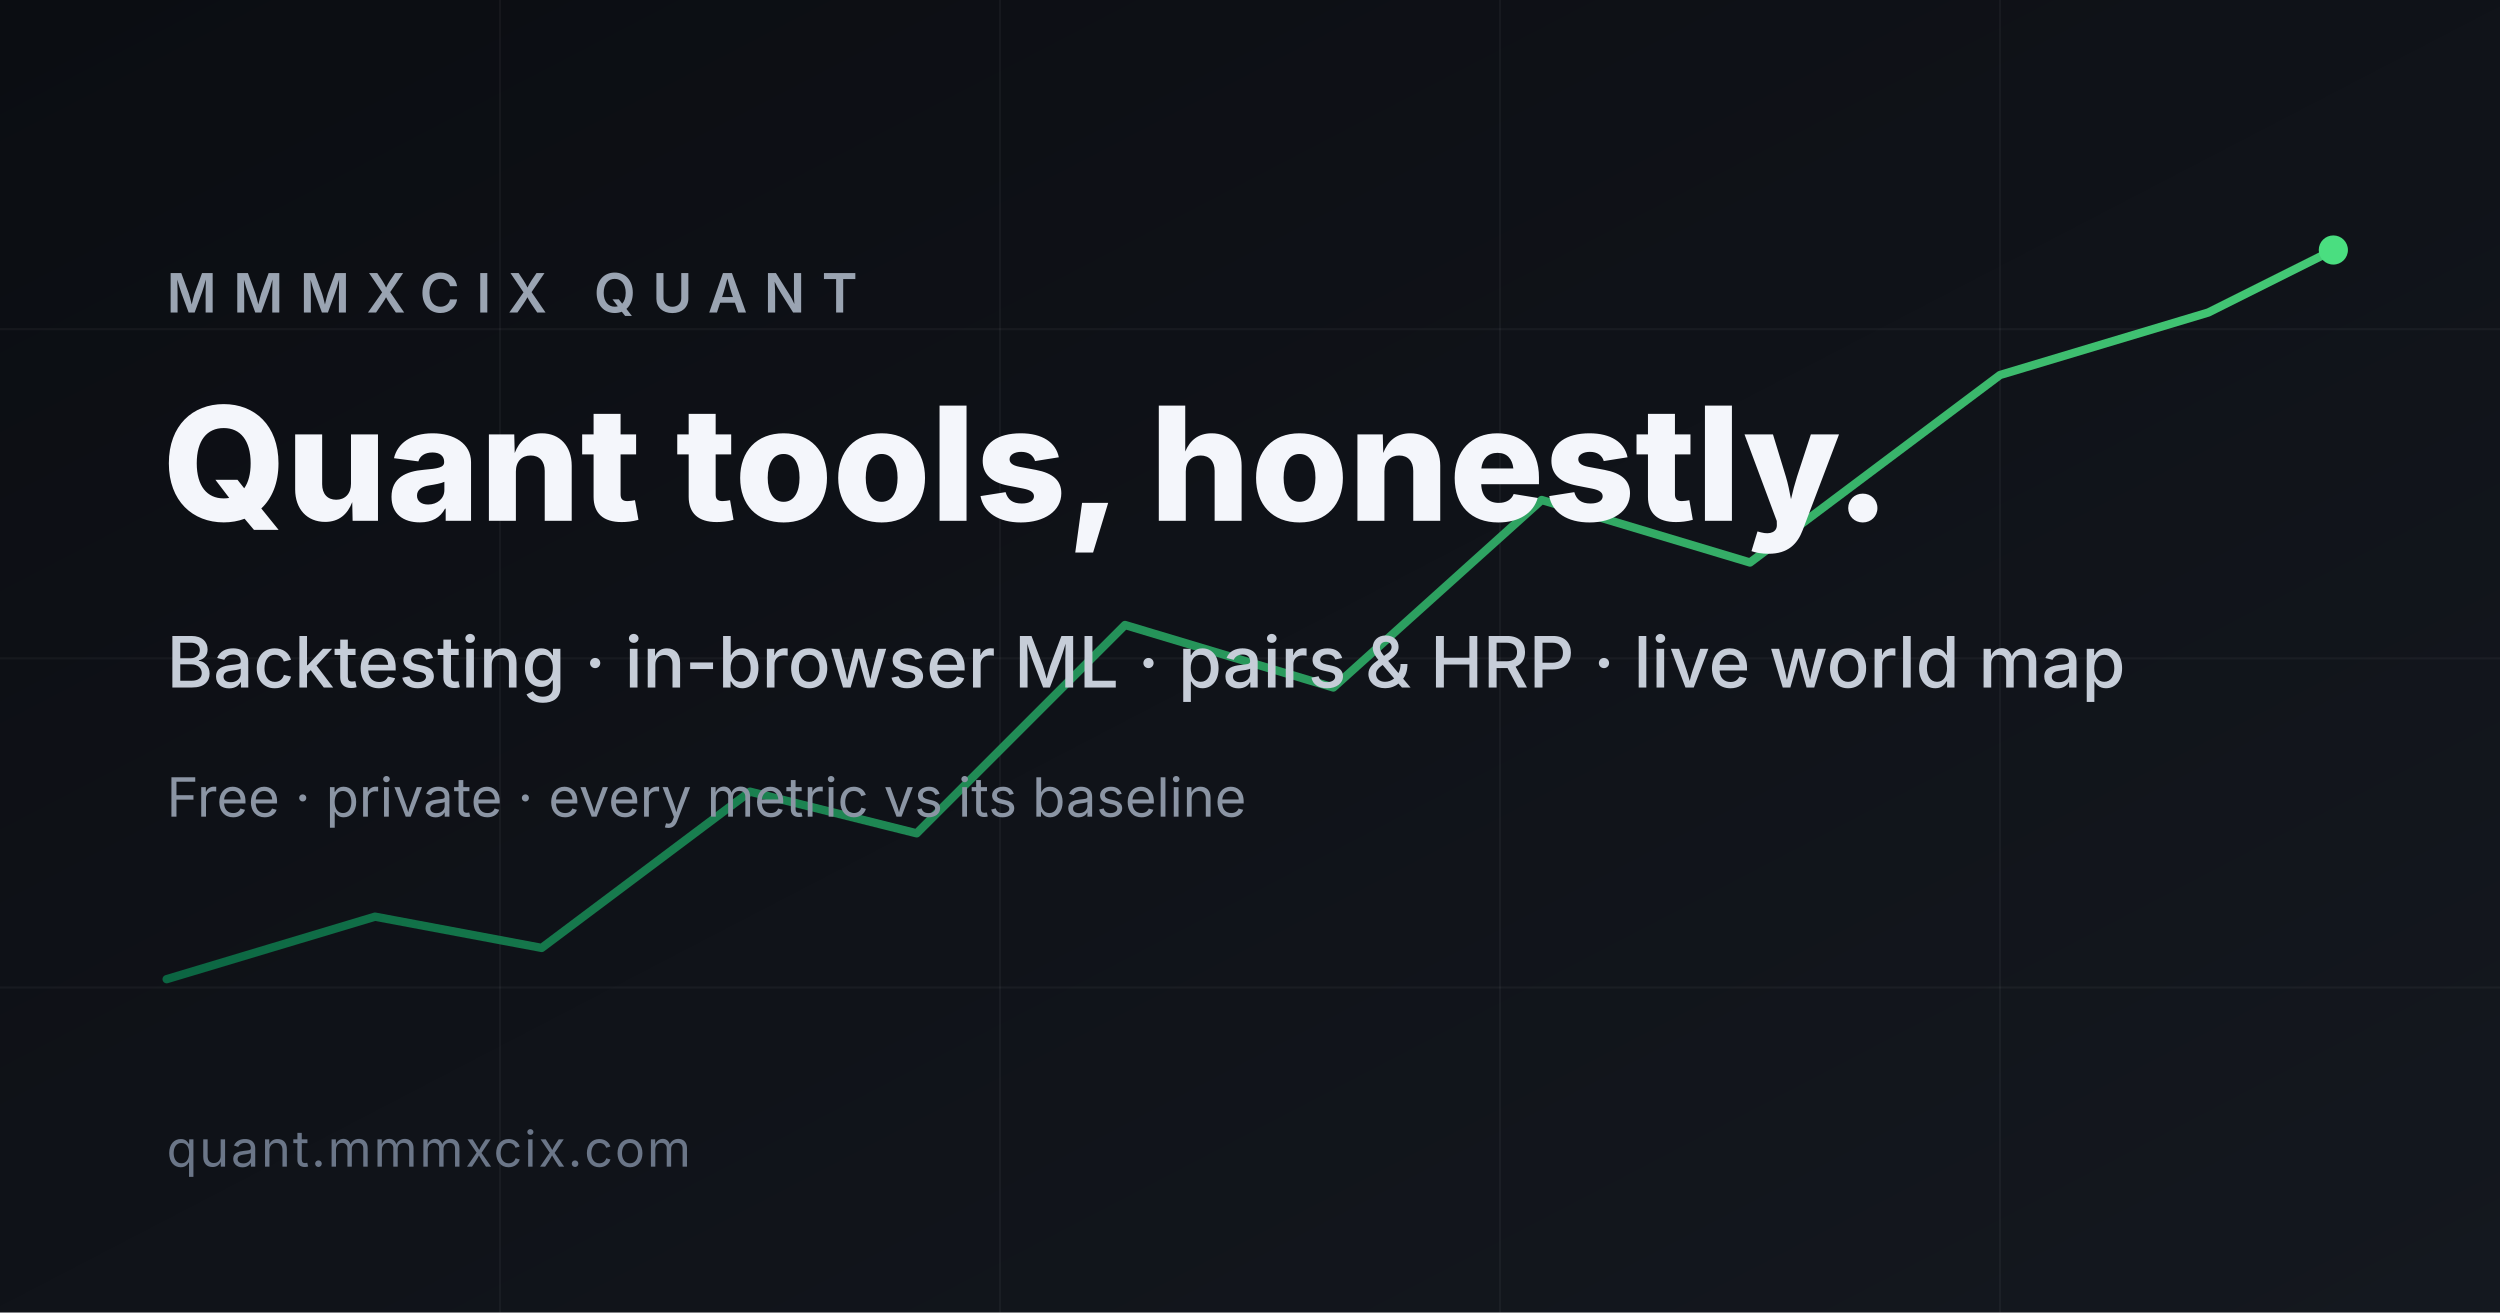
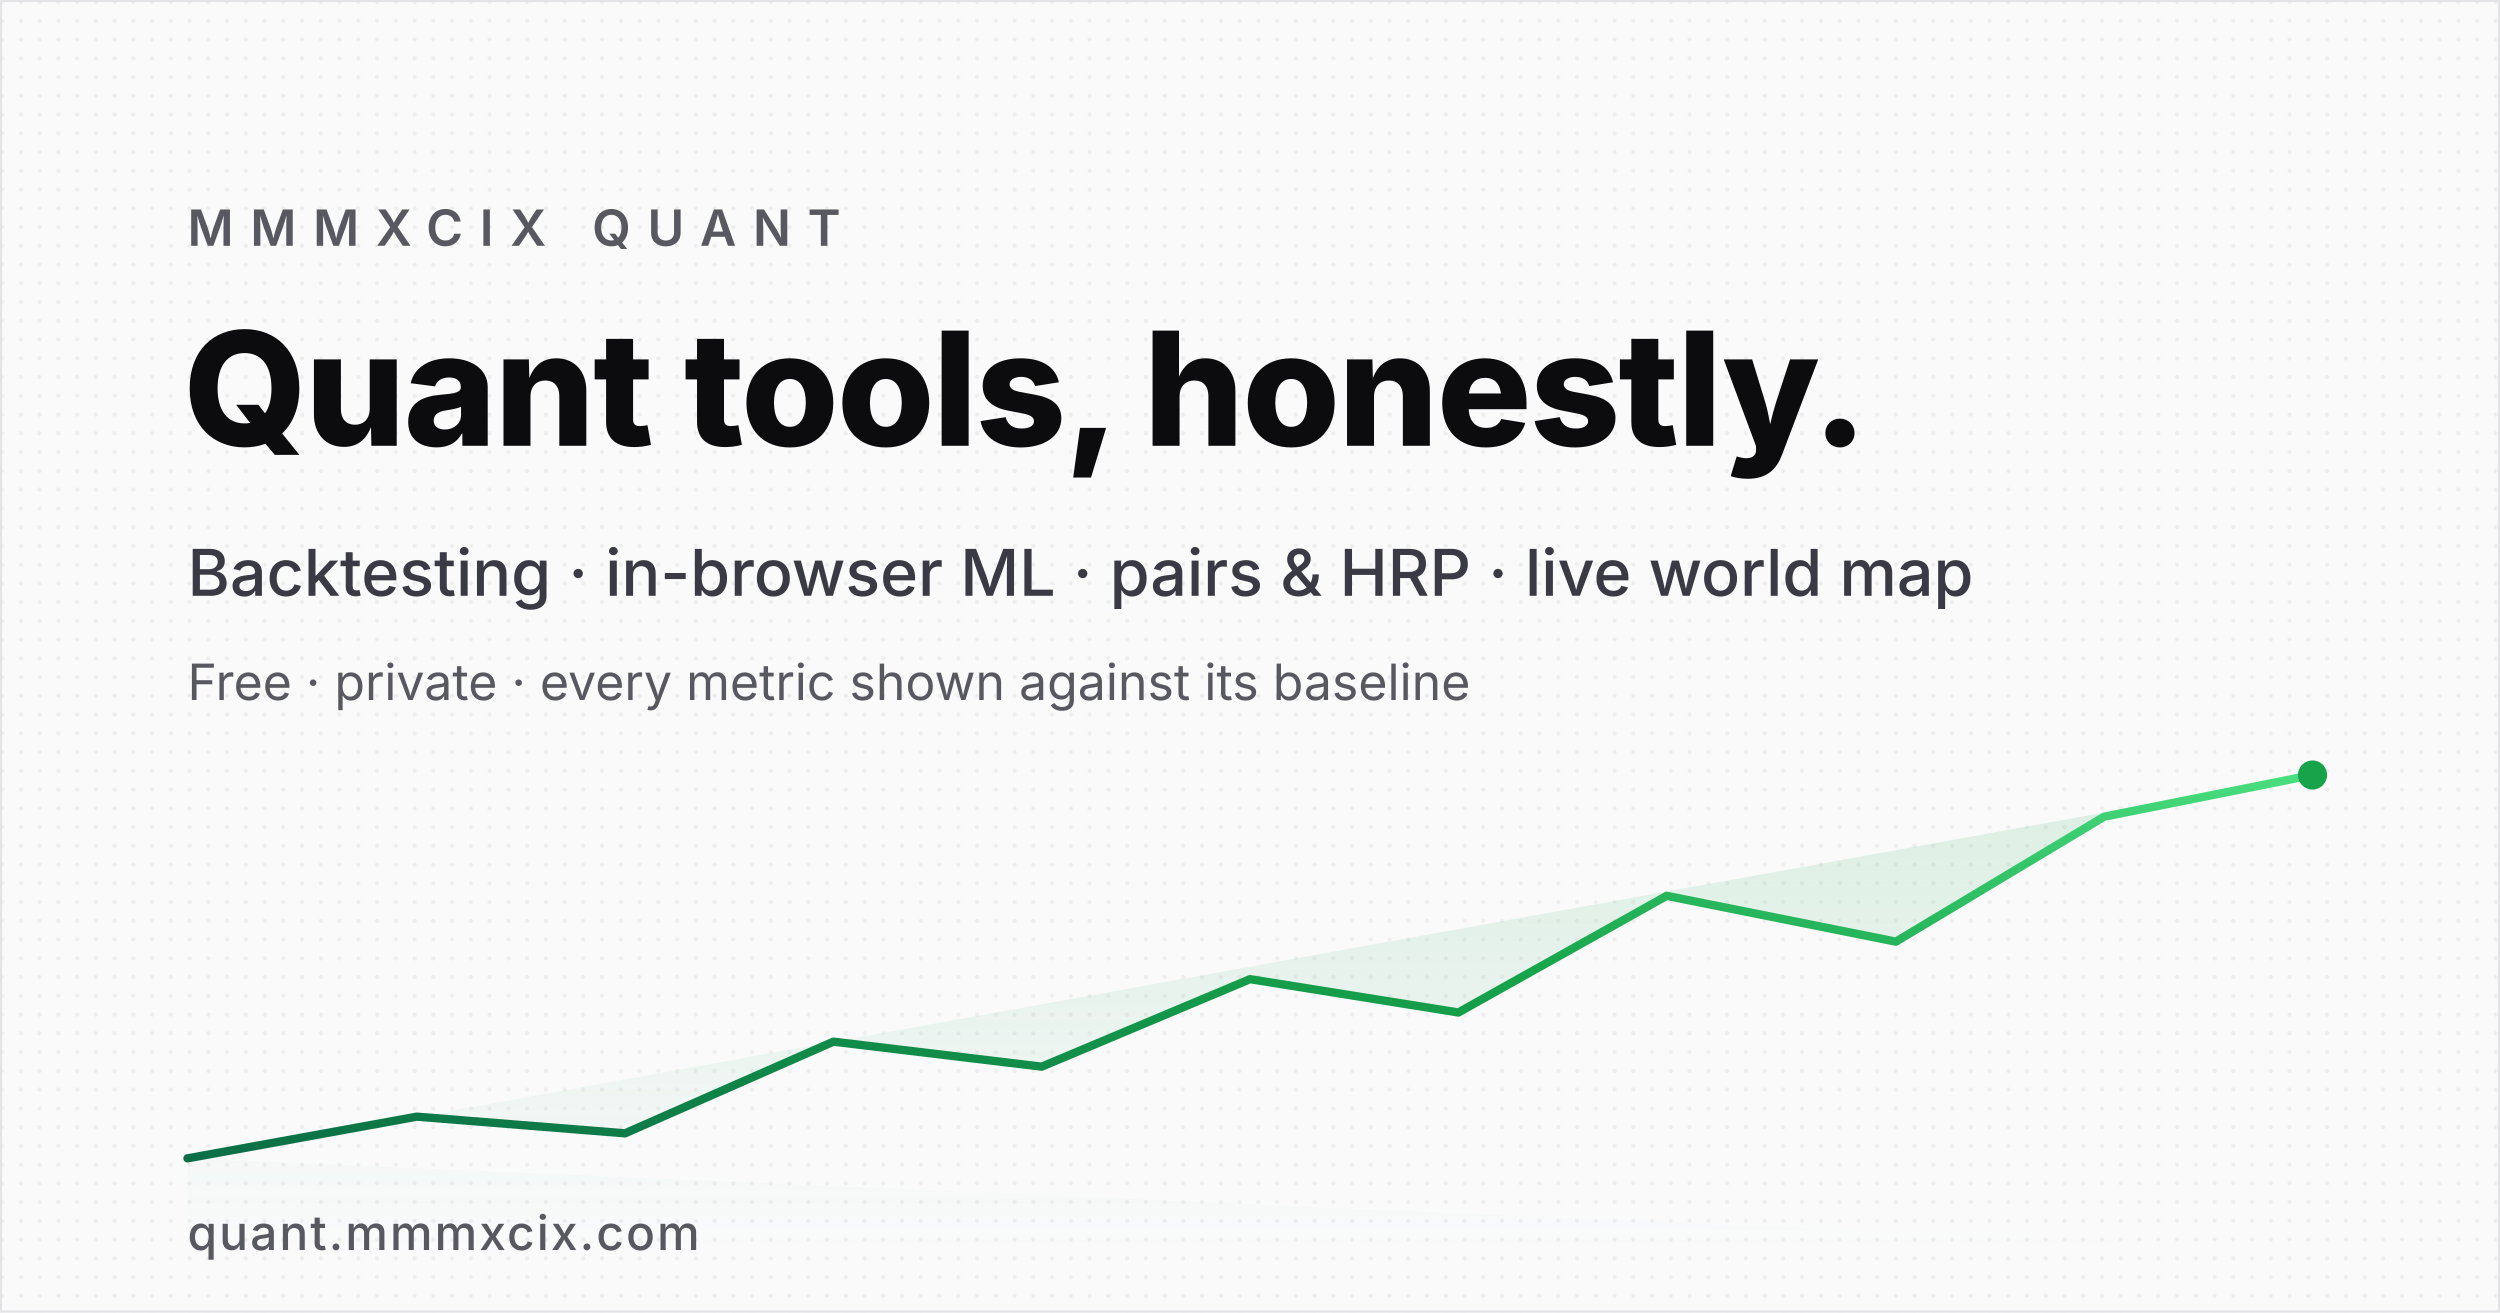
<svg xmlns="http://www.w3.org/2000/svg" width="1200" height="630" viewBox="0 0 1200 630" font-family="ui-sans-serif, system-ui, -apple-system, Segoe UI, sans-serif">
  <defs>
-     <linearGradient id="bg" x1="0" y1="0" x2="1" y2="1">
-       <stop offset="0" stop-color="#0b0d12" />
-       <stop offset="1" stop-color="#14181f" />
-     </linearGradient>
-     <linearGradient id="line" x1="0" y1="0" x2="1" y2="0">
+     <pattern id="dither" width="9" height="9" patternUnits="userSpaceOnUse">
+       <circle cx="1" cy="1" r="1" fill="#0c0c0f" fill-opacity="0.05" />
+     </pattern>
+     <linearGradient id="line" x1="0" y1="1" x2="1" y2="0">
      <stop offset="0" stop-color="#0b6e47" />
+       <stop offset="0.55" stop-color="#16a34a" />
      <stop offset="1" stop-color="#4ade80" />
    </linearGradient>
+     <linearGradient id="fill" x1="0" y1="0" x2="0" y2="1">
+       <stop offset="0" stop-color="#16a34a" stop-opacity="0.14" />
+       <stop offset="1" stop-color="#16a34a" stop-opacity="0" />
+     </linearGradient>
  </defs>
-   <rect width="1200" height="630" fill="url(#bg)" />
-   <g stroke="#ffffff" stroke-opacity="0.04">
-     <path d="M0 158H1200M0 316H1200M0 474H1200" />
-     <path d="M240 0V630M480 0V630M720 0V630M960 0V630" />
-   </g>
-   <polyline fill="none" stroke="url(#line)" stroke-width="4" stroke-linejoin="round" stroke-linecap="round" points="80,470 180,440 260,455 360,380 440,400 540,300 640,330 740,240 840,270 960,180 1060,150 1120,120" opacity="0.9" />
-   <circle cx="1120" cy="120" r="7" fill="#4ade80" />
-   <text x="80" y="150" fill="#9aa4b2" font-size="26" letter-spacing="8" font-weight="600">MMMXCIX QUANT</text>
-   <text x="78" y="250" fill="#f4f6fb" font-size="76" font-weight="800">Quant tools, honestly.</text>
-   <text x="80" y="330" fill="#c6cdd8" font-size="34" font-weight="500">Backtesting · in-browser ML · pairs &amp; HRP · live world map</text>
-   <text x="80" y="392" fill="#8b95a4" font-size="26">Free · private · every metric vs its baseline</text>
-   <text x="80" y="560" fill="#6b7688" font-size="24" letter-spacing="1">quant.mmmxcix.com</text>
+   <rect width="1200" height="630" fill="#fafafb" />
+   <rect width="1200" height="630" fill="url(#dither)" />
+   <rect x="0.5" y="0.5" width="1199" height="629" fill="none" stroke="#e4e4e7" />
+   <text x="90" y="118" fill="#585860" font-size="24" letter-spacing="8" font-weight="600">MMMXCIX QUANT</text>
+   <text x="88" y="214" fill="#0c0c0f" font-size="76" font-weight="800" letter-spacing="-1">Quant tools, honestly.</text>
+   <text x="90" y="286" fill="#3a3a44" font-size="31" font-weight="500">Backtesting · in-browser ML · pairs &amp; HRP · live world map</text>
+   <text x="90" y="336" fill="#585860" font-size="24">Free · private · every metric shown against its baseline</text>
+   <path d="M90,556 L200,536 L300,544 L400,500 L500,512 L600,470 L700,486 L800,430 L910,452 L1010,392 L1110,372 L90,556 L90,600 L1110,600 Z" fill="url(#fill)" />
+   <polyline fill="none" stroke="url(#line)" stroke-width="4" stroke-linejoin="round" stroke-linecap="round" points="90,556 200,536 300,544 400,500 500,512 600,470 700,486 800,430 910,452 1010,392 1110,372" />
+   <circle cx="1110" cy="372" r="7" fill="#16a34a" />
+   <text x="90" y="600" fill="#585860" font-size="23" letter-spacing="1" font-weight="500">quant.mmmxcix.com</text>
</svg>
